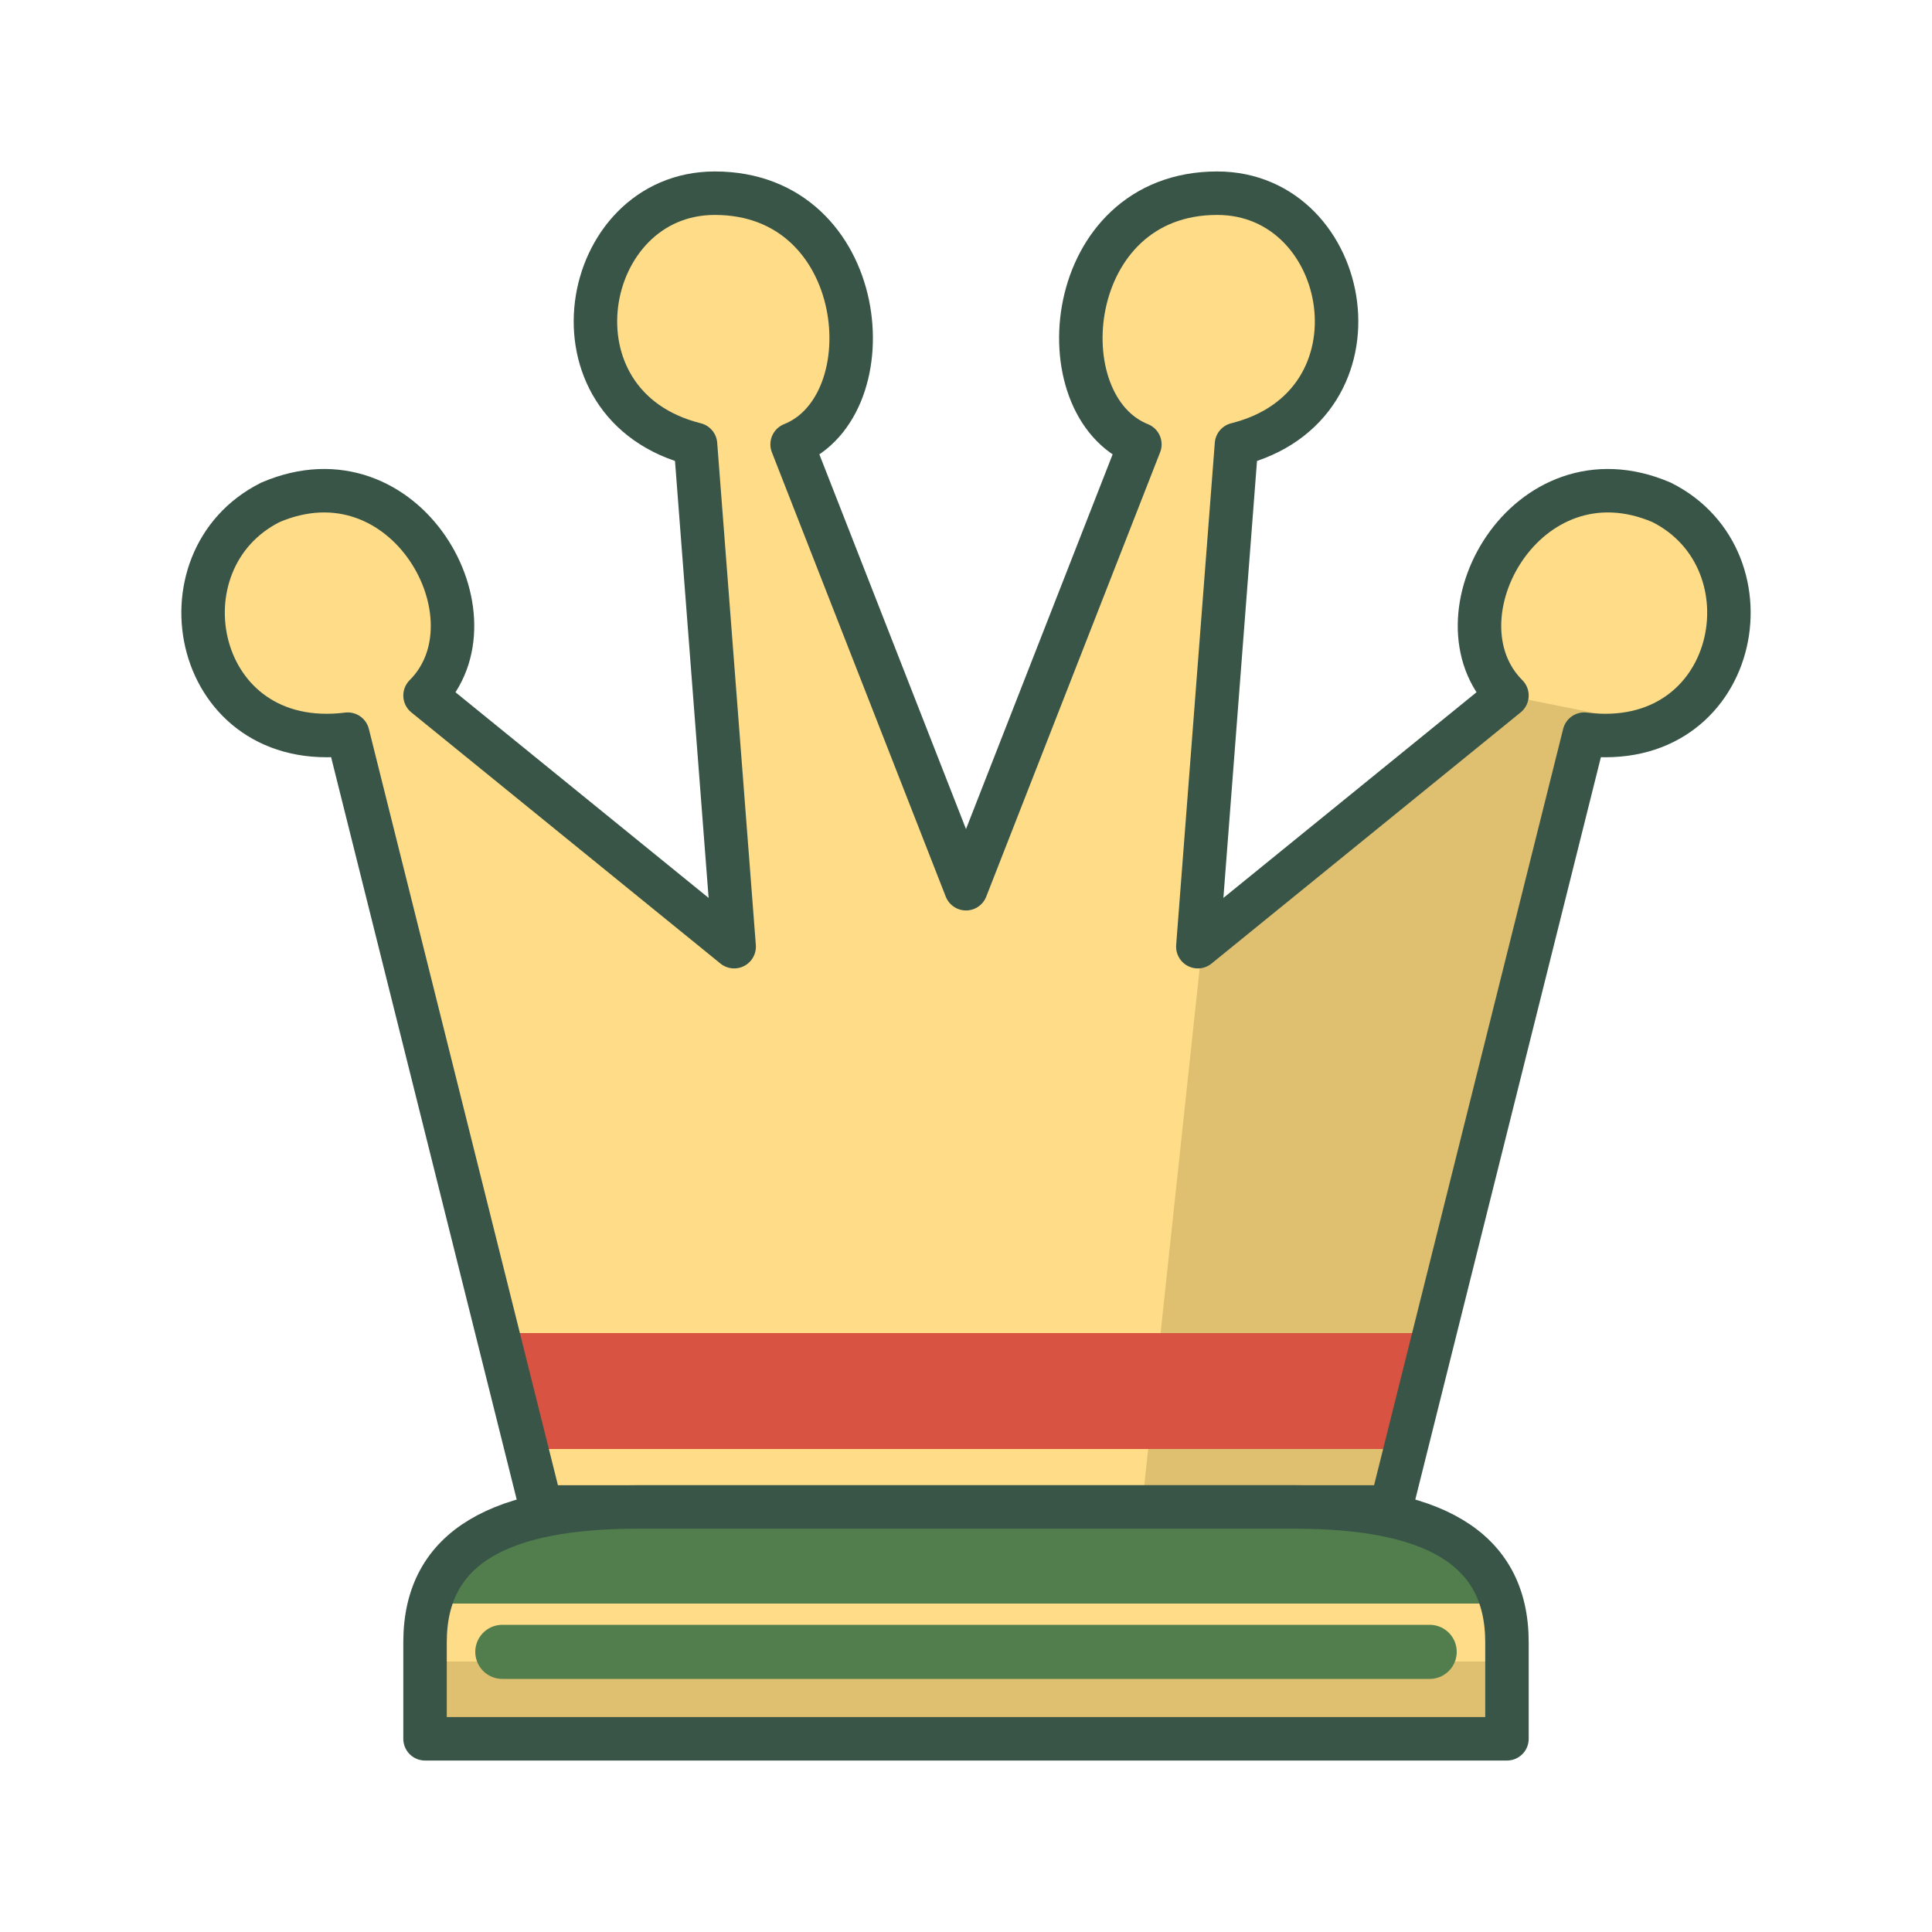
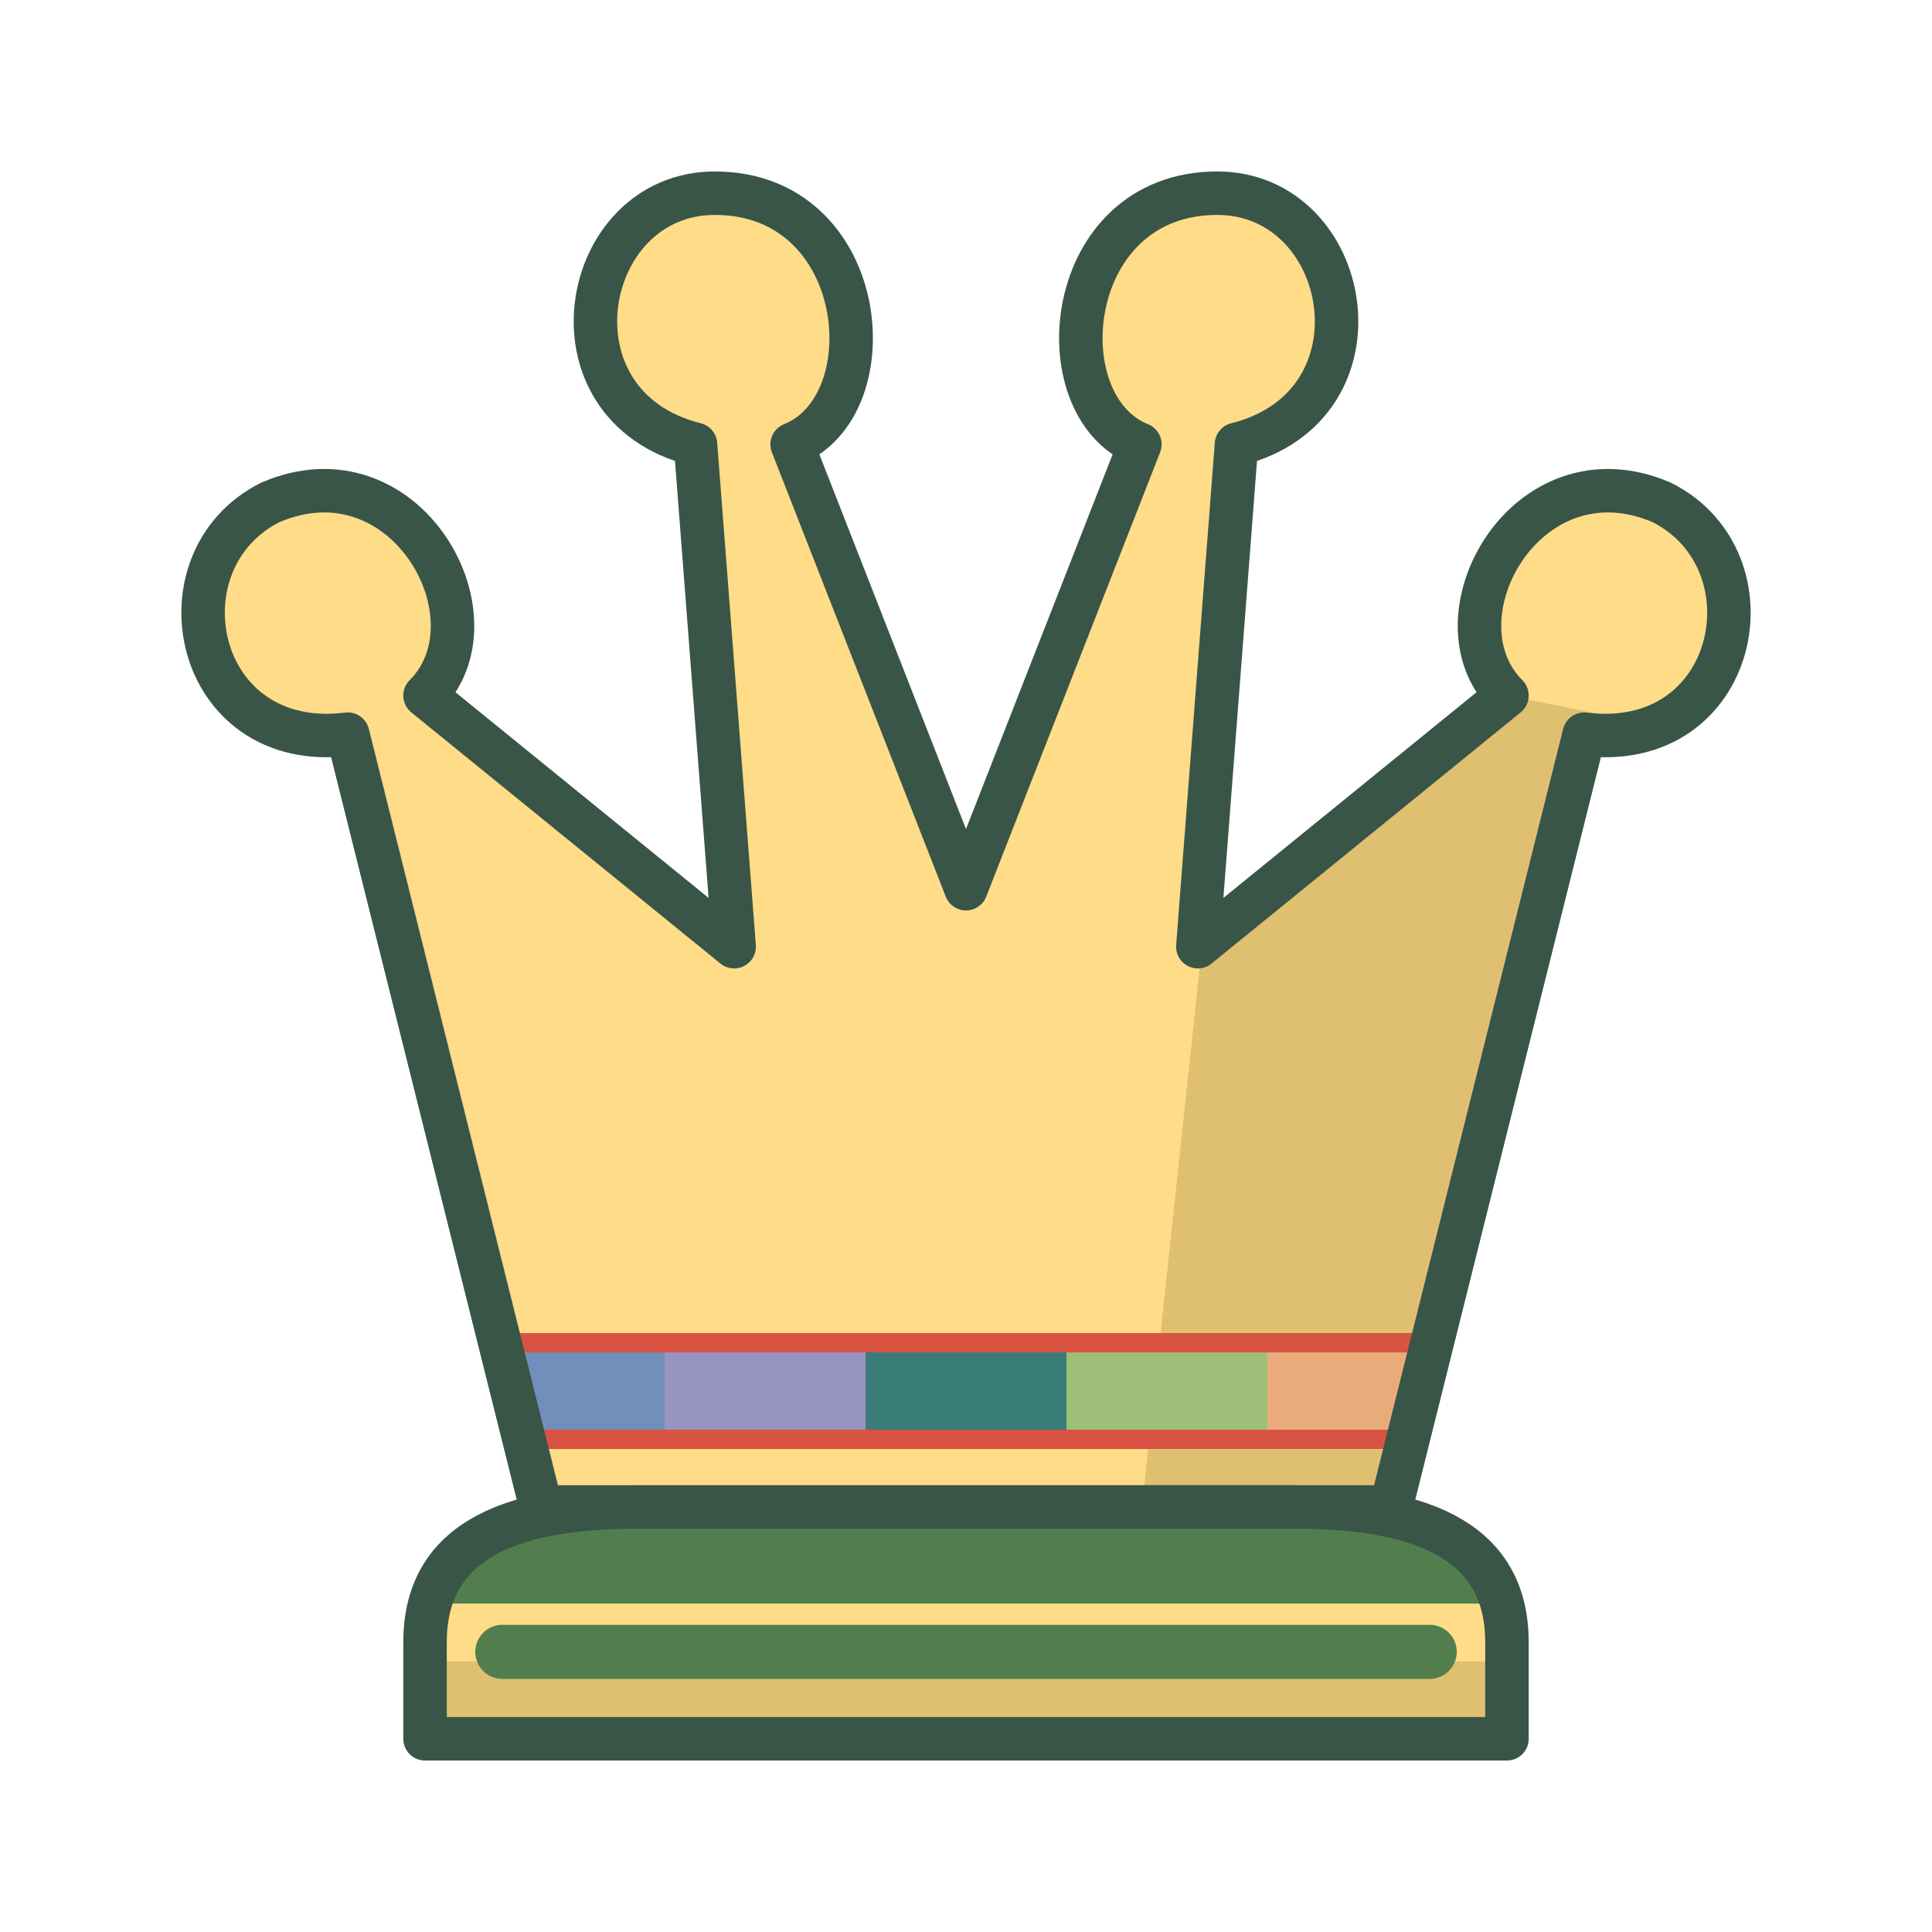
<svg xmlns="http://www.w3.org/2000/svg" viewBox="0 -1 100 100">
  <g fill="#FFDC88" stroke="#395548" stroke-width="2.25" stroke-linejoin="round" stroke-linecap="round">
    <path d="M28 77 L18 37 C10 38 8 28 14 25 C21 22 26 31 22 35 L38 48 L36 22 C28 20 30 9 37 9 C45 9 46 20 41 22 L50 45 L59 22 C54 20 55 9 63 9 C70 9 72 20 64 22 L62 48 L78 35 C74 31 79 22 86 25 C92 28 90 38 82 37 L72 77 Z" fill="#FFDC88" stroke="none" fill-rule="evenodd" />
    <defs>
      <clipPath id="s8">
        <path d="M28 77 L18 37 C10 38 8 28 14 25 C21 22 26 31 22 35 L38 48 L36 22 C28 20 30 9 37 9 C45 9 46 20 41 22 L50 45 L59 22 C54 20 55 9 63 9 C70 9 72 20 64 22 L62 48 L78 35 C74 31 79 22 86 25 C92 28 90 38 82 37 L72 77 Z" clip-rule="evenodd" />
      </clipPath>
    </defs>
    <path d="M65 22 L62 48 L78 35 L83 36 L72 78 H59 Z" fill="#DFC070" stroke="none" clip-path="url(#s8)" />
    <g stroke="none" clip-path="url(#s8)">
      <path d="M10 68 H90 V74 H10 Z" fill="#D95343" />
      <path d="M10 78 H90 V82 H10 Z" fill="#527E4D" />
+       <path d="M24 69 H34.4 V73 H24 Z" fill="#728EBA" />
+       <path d="M34.4 69 H44.8 V73 H34.4 Z" fill="#9894C2" />
+       <path d="M44.8 69 H55.2 V73 H44.8 Z" fill="#397C78" />
+       <path d="M55.2 69 H65.6 V73 H55.2 Z" fill="#9EBF78" />
+       <path d="M65.6 69 H76 V73 H65.6 Z" fill="#E9AB79" />
    </g>
    <path d="M28 77 L18 37 C10 38 8 28 14 25 C21 22 26 31 22 35 L38 48 L36 22 C28 20 30 9 37 9 C45 9 46 20 41 22 L50 45 L59 22 C54 20 55 9 63 9 C70 9 72 20 64 22 L62 48 L78 35 C74 31 79 22 86 25 C92 28 90 38 82 37 L72 77 Z" fill="none" />
    <path d="M22 89 V84 C22 79 26 77 33 77 H67 C74 77 78 79 78 84 V89 Z" fill="#FFDC88" stroke="none" fill-rule="evenodd" />
    <defs>
      <clipPath id="s9">
        <path d="M22 89 V84 C22 79 26 77 33 77 H67 C74 77 78 79 78 84 V89 Z" clip-rule="evenodd" />
      </clipPath>
    </defs>
    <path d="M21 85 H79 V90 H21 Z" fill="#DFC070" stroke="none" clip-path="url(#s9)" />
    <g stroke="none" clip-path="url(#s9)">
      <path d="M10 68 H90 V74 H10 Z" fill="#D95343" />
      <path d="M10 78 H90 V82 H10 Z" fill="#527E4D" />
+       <path d="M24 69 H34.4 V73 H24 Z" fill="#728EBA" />
+       <path d="M34.4 69 H44.8 V73 H34.4 Z" fill="#9894C2" />
+       <path d="M44.8 69 H55.2 V73 H44.8 Z" fill="#397C78" />
+       <path d="M55.2 69 H65.6 V73 H55.2 Z" fill="#9EBF78" />
+       <path d="M65.6 69 H76 V73 H65.6 Z" fill="#E9AB79" />
    </g>
    <path d="M22 89 V84 C22 79 26 77 33 77 H67 C74 77 78 79 78 84 V89 Z" fill="none" />
    <path d="M26 84.5 H74" fill="none" stroke="#527E4D" stroke-width="2.8" stroke-linecap="round" />
  </g>
</svg>
